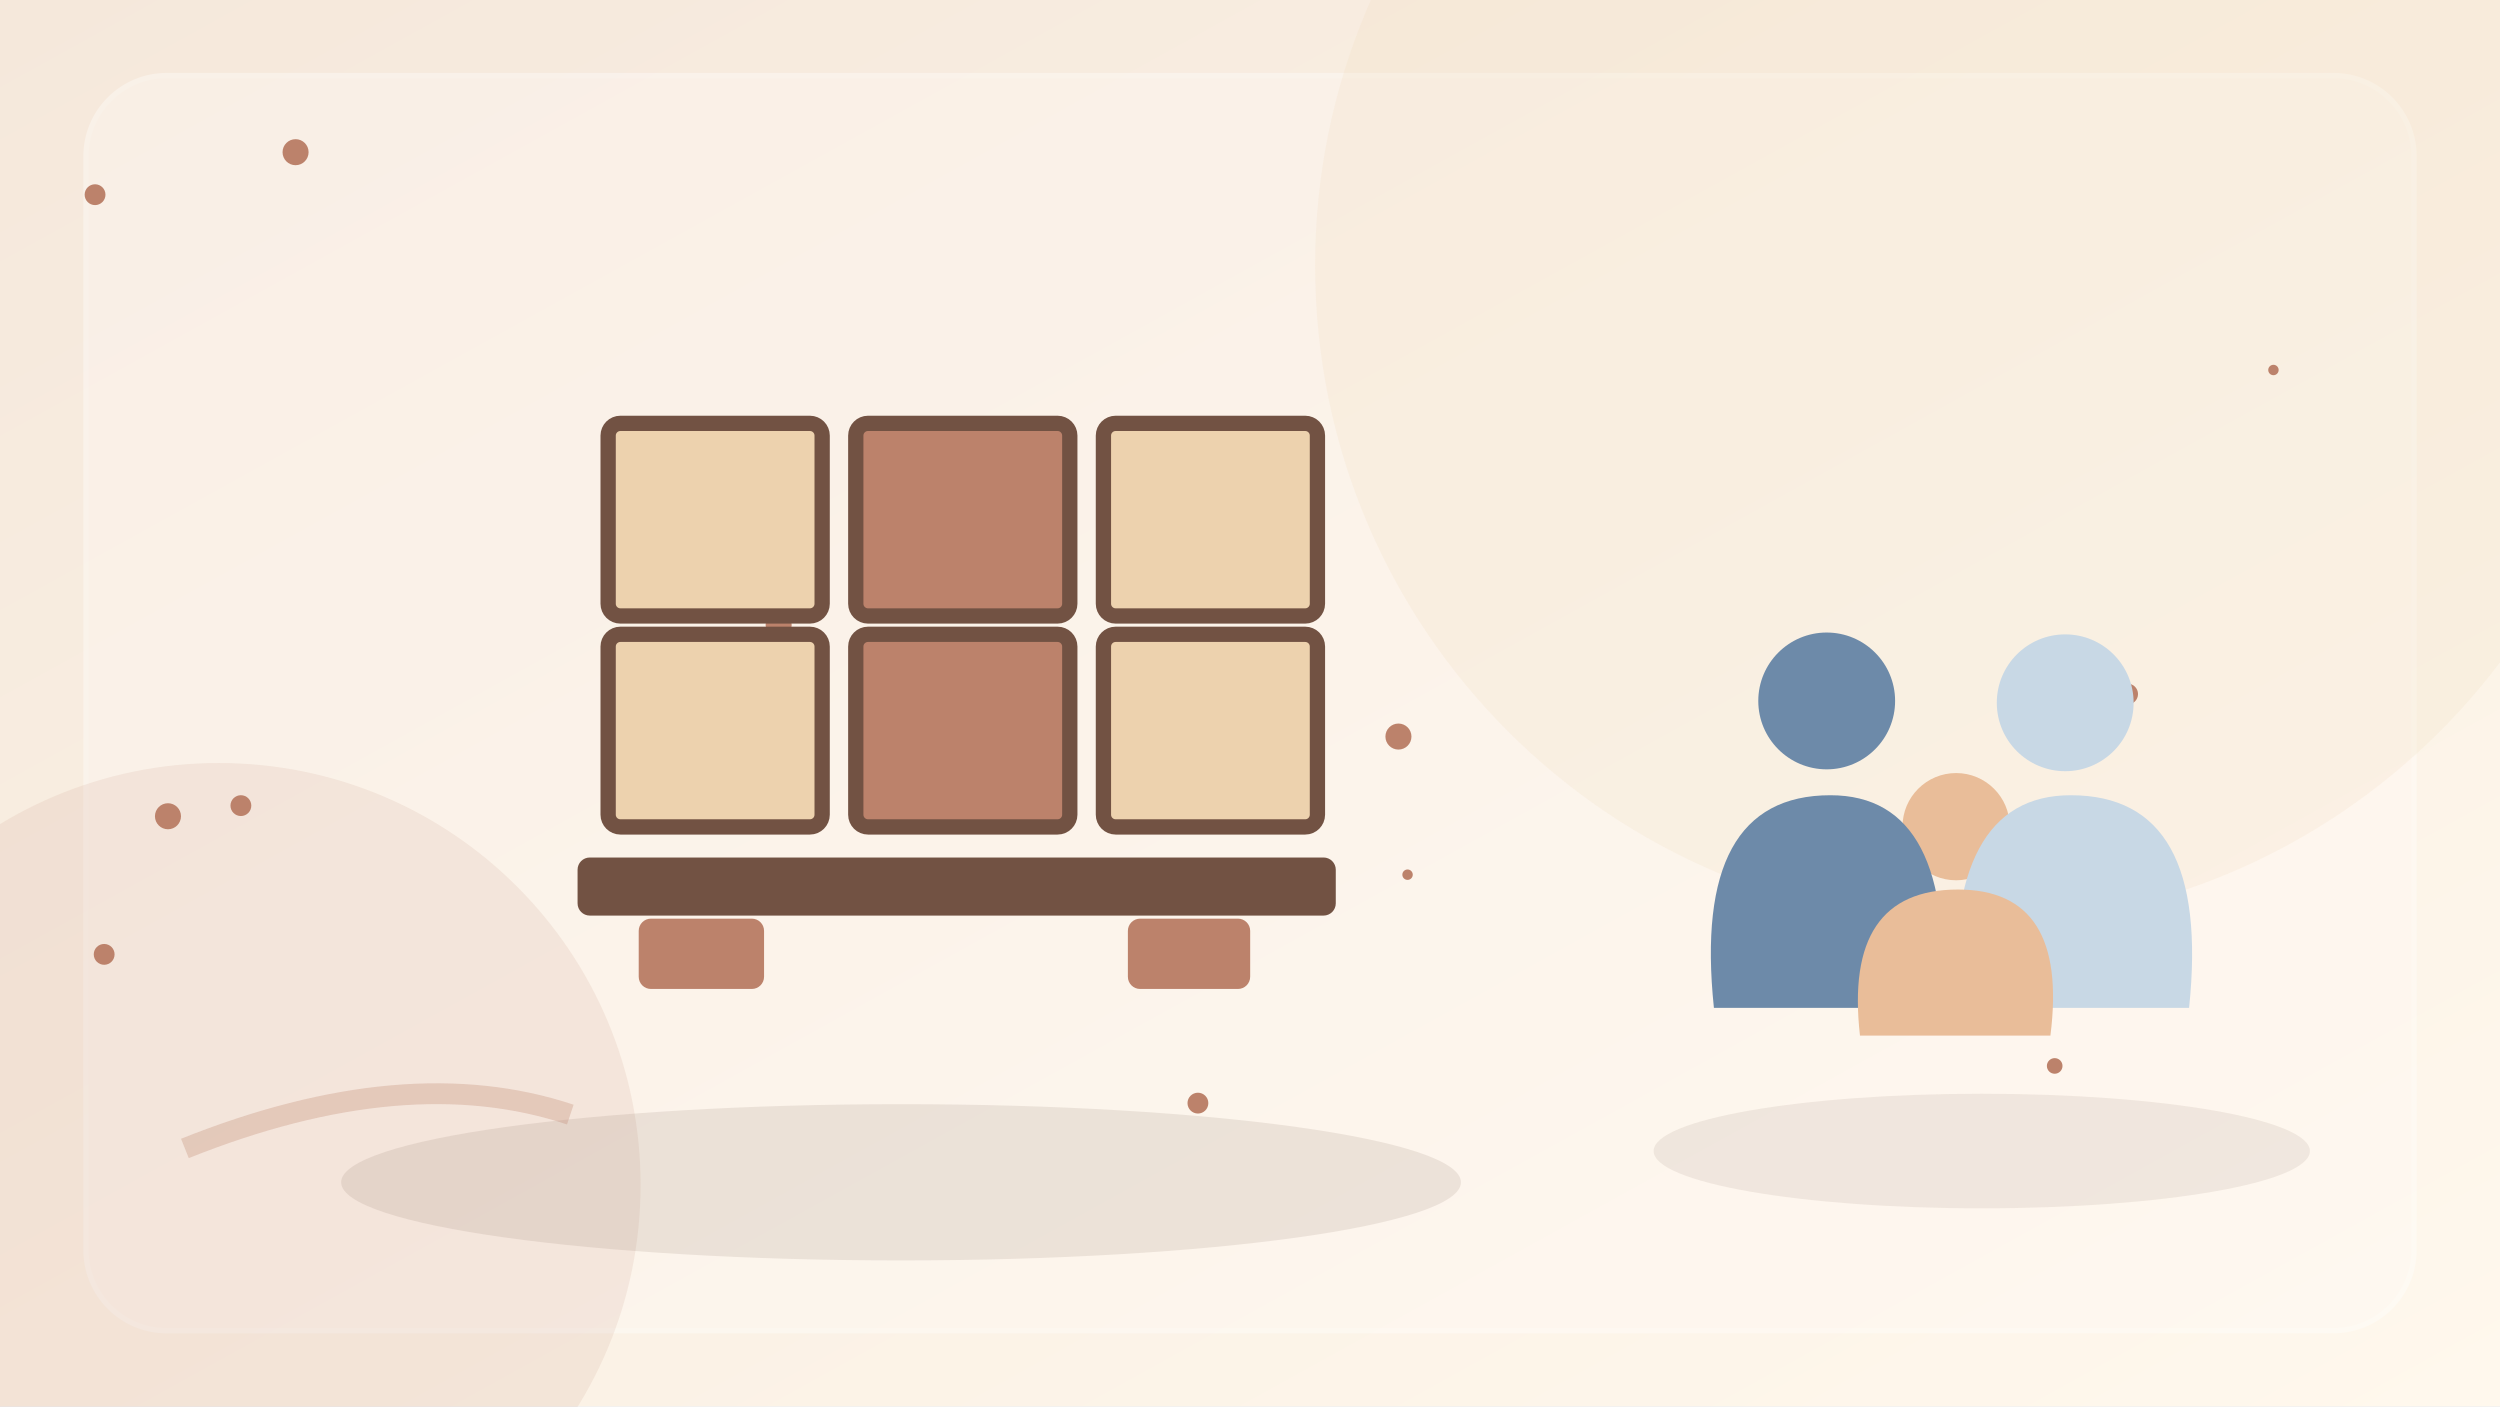
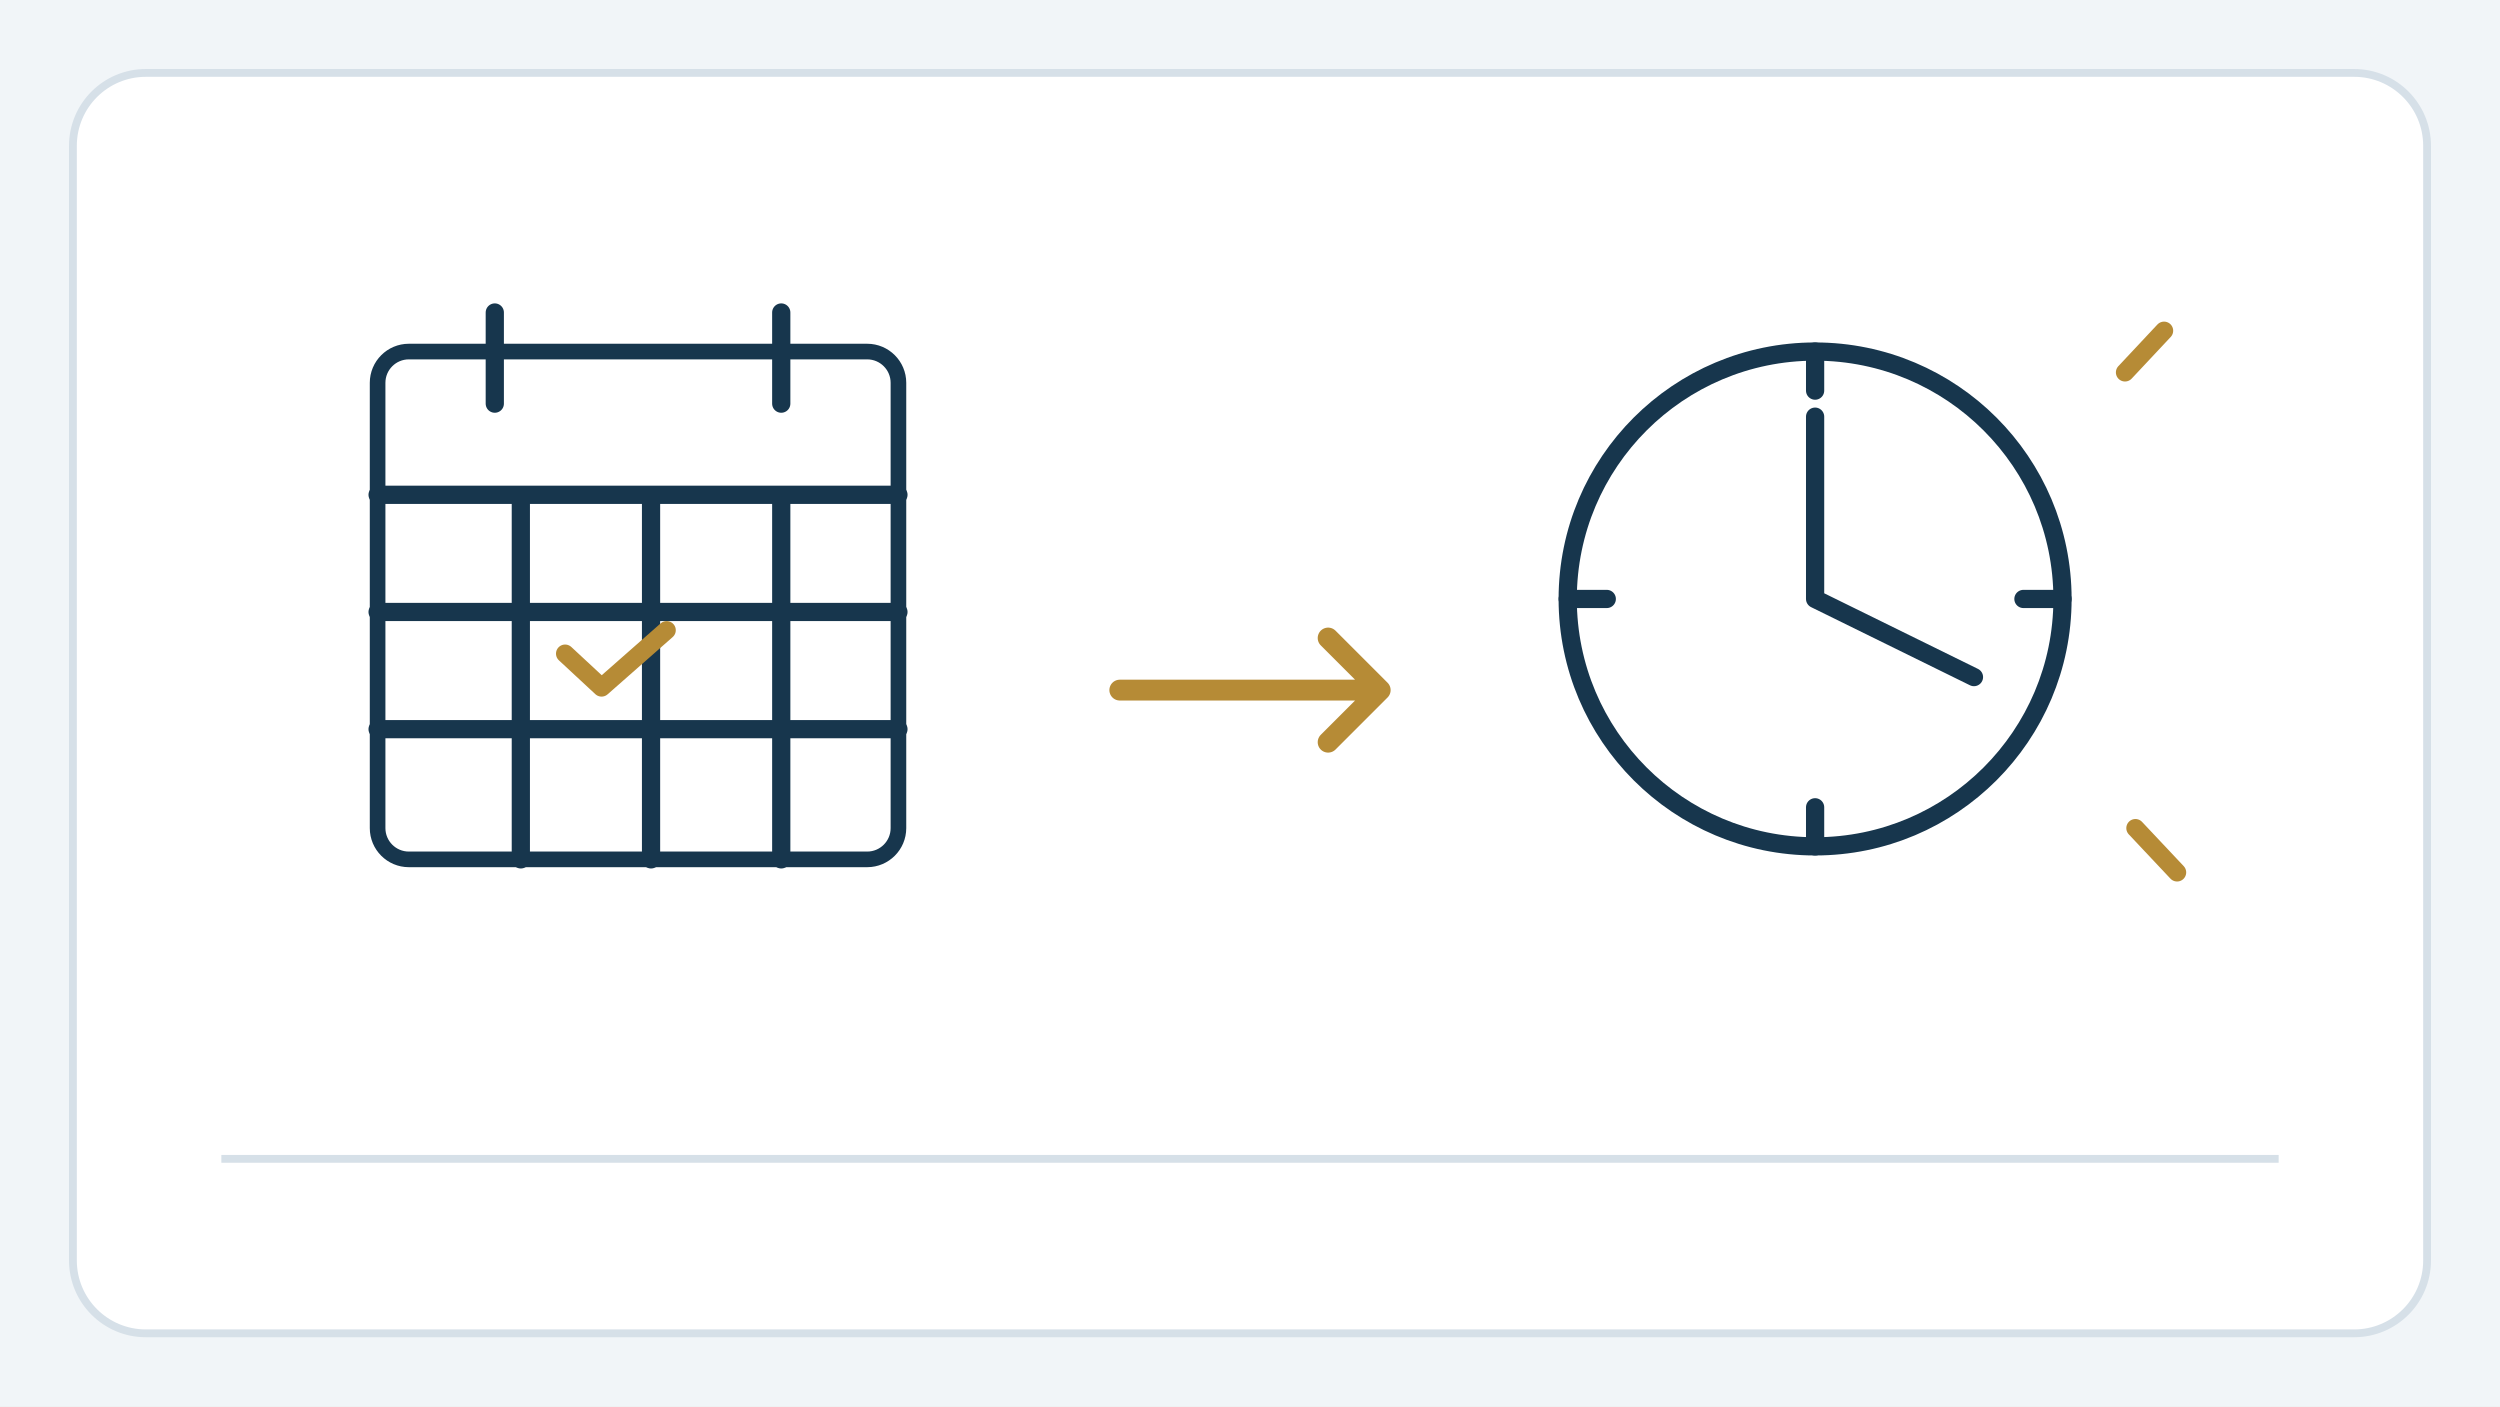
- <svg xmlns="http://www.w3.org/2000/svg" width="960" height="540" viewBox="0 0 960 540" role="img" aria-label="Autorska ilustracja: Wybór po pojawieniu się sprzecznych rad">
-   <defs>
-     <linearGradient id="background" x1="0" y1="0" x2="1" y2="1">
-       <stop offset="0" stop-color="#f5e8db" />
-       <stop offset="1" stop-color="#fff8ed" />
-     </linearGradient>
-   </defs>
-   <rect width="960" height="540" fill="url(#background)" />
-   <rect x="33" y="29" width="894" height="482" rx="31" fill="#fffaf7" opacity=".35" stroke="#fff" stroke-width="2" />
-   <circle cx="758" cy="102" r="253" fill="#edd2ae" opacity=".16" />
-   <circle cx="84" cy="455" r="162" fill="#bc826b" opacity=".12" />
-   <circle cx="502" cy="195.12" r="4" fill="#bc826b" stroke="none" stroke-width="4" />
-   <circle cx="873" cy="142.08" r="2" fill="#bc826b" stroke="none" stroke-width="4" />
-   <circle cx="64.5" cy="313.44" r="5" fill="#bc826b" stroke="none" stroke-width="4" />
-   <circle cx="92.5" cy="309.36" r="4" fill="#bc826b" stroke="none" stroke-width="4" />
-   <circle cx="36.5" cy="74.76" r="4" fill="#bc826b" stroke="none" stroke-width="4" />
-   <circle cx="789" cy="409.32" r="3" fill="#bc826b" stroke="none" stroke-width="4" />
-   <circle cx="540.5" cy="335.88" r="2" fill="#bc826b" stroke="none" stroke-width="4" />
-   <circle cx="817" cy="266.52" r="4" fill="#bc826b" stroke="none" stroke-width="4" />
-   <circle cx="537" cy="282.84" r="5" fill="#bc826b" stroke="none" stroke-width="4" />
-   <circle cx="449.5" cy="256.32" r="2" fill="#bc826b" stroke="none" stroke-width="4" />
-   <circle cx="806.5" cy="288.96" r="2" fill="#bc826b" stroke="none" stroke-width="4" />
-   <circle cx="40" cy="366.48" r="4" fill="#bc826b" stroke="none" stroke-width="4" />
-   <circle cx="460" cy="423.6" r="4" fill="#bc826b" stroke="none" stroke-width="4" />
-   <circle cx="299" cy="240" r="5" fill="#bc826b" stroke="none" stroke-width="4" />
-   <circle cx="113.5" cy="58.44" r="5" fill="#bc826b" stroke="none" stroke-width="4" />
-   <ellipse cx="346" cy="454" rx="215" ry="30" fill="#725243" opacity=".12" />
-   <ellipse cx="761" cy="442" rx="126" ry="22" fill="#725243" opacity=".10" />
-   <g transform="translate(176 71) scale(1.174)">
-     <rect x="39" y="220" width="248" height="19" rx="4" fill="#725243" stroke="none" stroke-width="4" />
-     <rect x="59" y="240" width="41" height="23" rx="4" fill="#bc826b" stroke="none" stroke-width="4" />
-     <rect x="219" y="240" width="40" height="23" rx="4" fill="#bc826b" stroke="none" stroke-width="4" />
-     <rect x="49" y="78" width="70" height="63" rx="4" fill="#edd2ae" stroke="#725243" stroke-width="5" />
-     <rect x="130" y="78" width="70" height="63" rx="4" fill="#bc826b" stroke="#725243" stroke-width="5" />
-     <rect x="211" y="78" width="70" height="63" rx="4" fill="#edd2ae" stroke="#725243" stroke-width="5" />
-     <rect x="49" y="147" width="70" height="63" rx="4" fill="#edd2ae" stroke="#725243" stroke-width="5" />
-     <rect x="130" y="147" width="70" height="63" rx="4" fill="#bc826b" stroke="#725243" stroke-width="5" />
-     <rect x="211" y="147" width="70" height="63" rx="4" fill="#edd2ae" stroke="#725243" stroke-width="5" />
+ <svg xmlns="http://www.w3.org/2000/svg" width="960" height="540" viewBox="0 0 960 540" role="img" aria-label="Wybór po pojawieniu się sprzecznych rad — kalendarz i czas">
+   <rect width="960" height="540" fill="#f1f5f8" />
+   <rect x="28" y="28" width="904" height="484" rx="28" fill="#fff" stroke="#d6e0e8" stroke-width="3" />
+   <g transform="translate(85 85)">
+     <rect x="60" y="50" width="200" height="195" rx="12" fill="#fff" stroke="#17364d" stroke-width="6" />
+     <path d="M60 105H260 M115 105V245 M165 105V245 M215 105V245 M60 150H260 M60 195H260 M105 35V70 M215 35V70" fill="none" stroke="#17364d" stroke-width="7" stroke-linecap="round" stroke-linejoin="round" />
+     <path d="M132 166L146 179L171 157" fill="none" stroke="#b68b36" stroke-width="7" stroke-linecap="round" stroke-linejoin="round" />
  </g>
-   <g transform="translate(634 201) scale(0.710)">
-     <circle cx="95" cy="96" r="37" fill="#6d8aa9" stroke="none" stroke-width="4" />
-     <circle cx="224" cy="97" r="37" fill="#c8d8e5" stroke="none" stroke-width="4" />
-     <circle cx="165" cy="164" r="29" fill="#e9bd99" stroke="none" stroke-width="4" />
-     <path d="M34 262q-12-115 63-115q68 0 60 115" fill="#6d8aa9" stroke="none" stroke-width="5" stroke-linejoin="round" stroke-linecap="round" />
-     <path d="M165 262q-6-115 62-115q76 0 64 115" fill="#c8d8e5" stroke="none" stroke-width="5" stroke-linejoin="round" stroke-linecap="round" />
-     <path d="M113 277q-9-79 53-79q60 0 50 79" fill="#e9bd99" stroke="none" stroke-width="5" stroke-linejoin="round" stroke-linecap="round" />
+   <g transform="translate(542 85)">
+     <circle cx="155" cy="145" r="95" fill="none" stroke="#17364d" stroke-width="7" />
+     <path d="M155 145V75 M155 145L216 175 M155 50V65 M250 145H235 M155 240V225 M60 145H75" fill="none" stroke="#17364d" stroke-width="7" stroke-linecap="round" stroke-linejoin="round" />
+     <path d="M274 58L289 42 M278 233L294 250" fill="none" stroke="#b68b36" stroke-width="7" stroke-linecap="round" stroke-linejoin="round" />
  </g>
-   <path d="M71 441q85-34 148-13" fill="none" stroke="#bc826b" opacity=".29" stroke-width="8" />
+   <path d="M430 265H530 M510 245L530 265L510 285" fill="none" stroke="#b68b36" stroke-width="8" stroke-linecap="round" stroke-linejoin="round" />
+   <path d="M85 445H875" fill="none" stroke="#d6e0e8" stroke-width="3" />
</svg>
